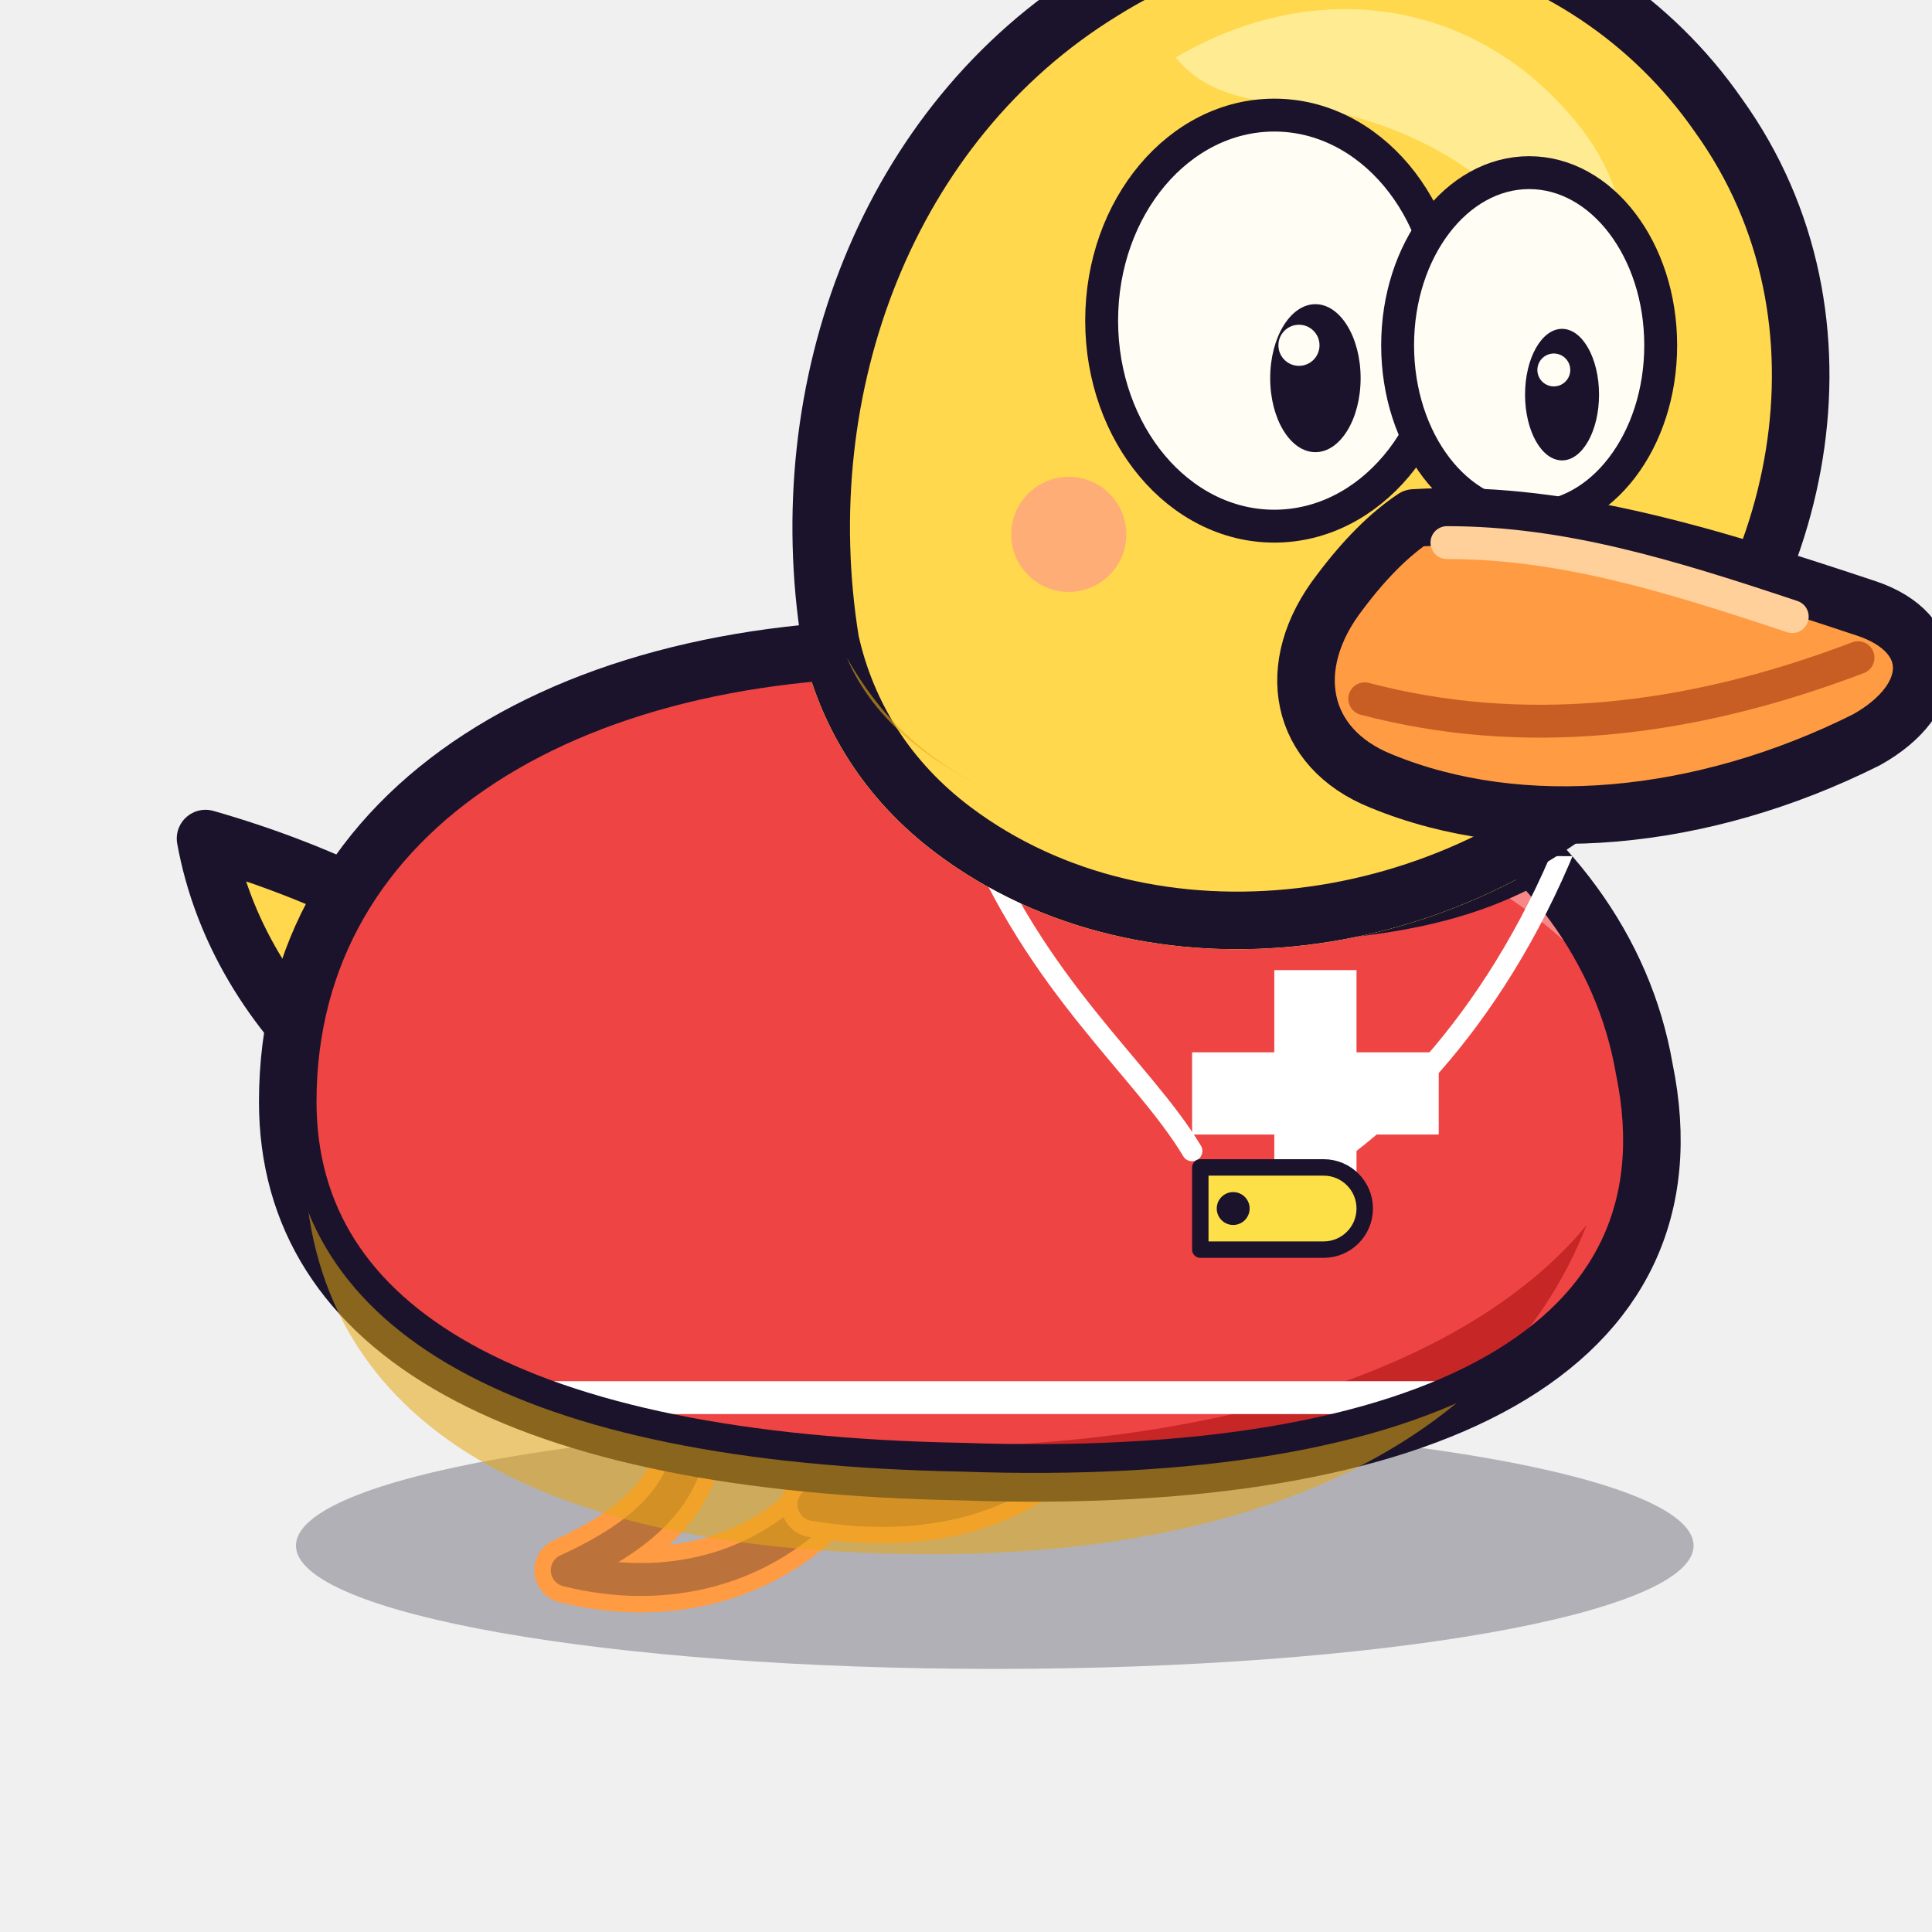
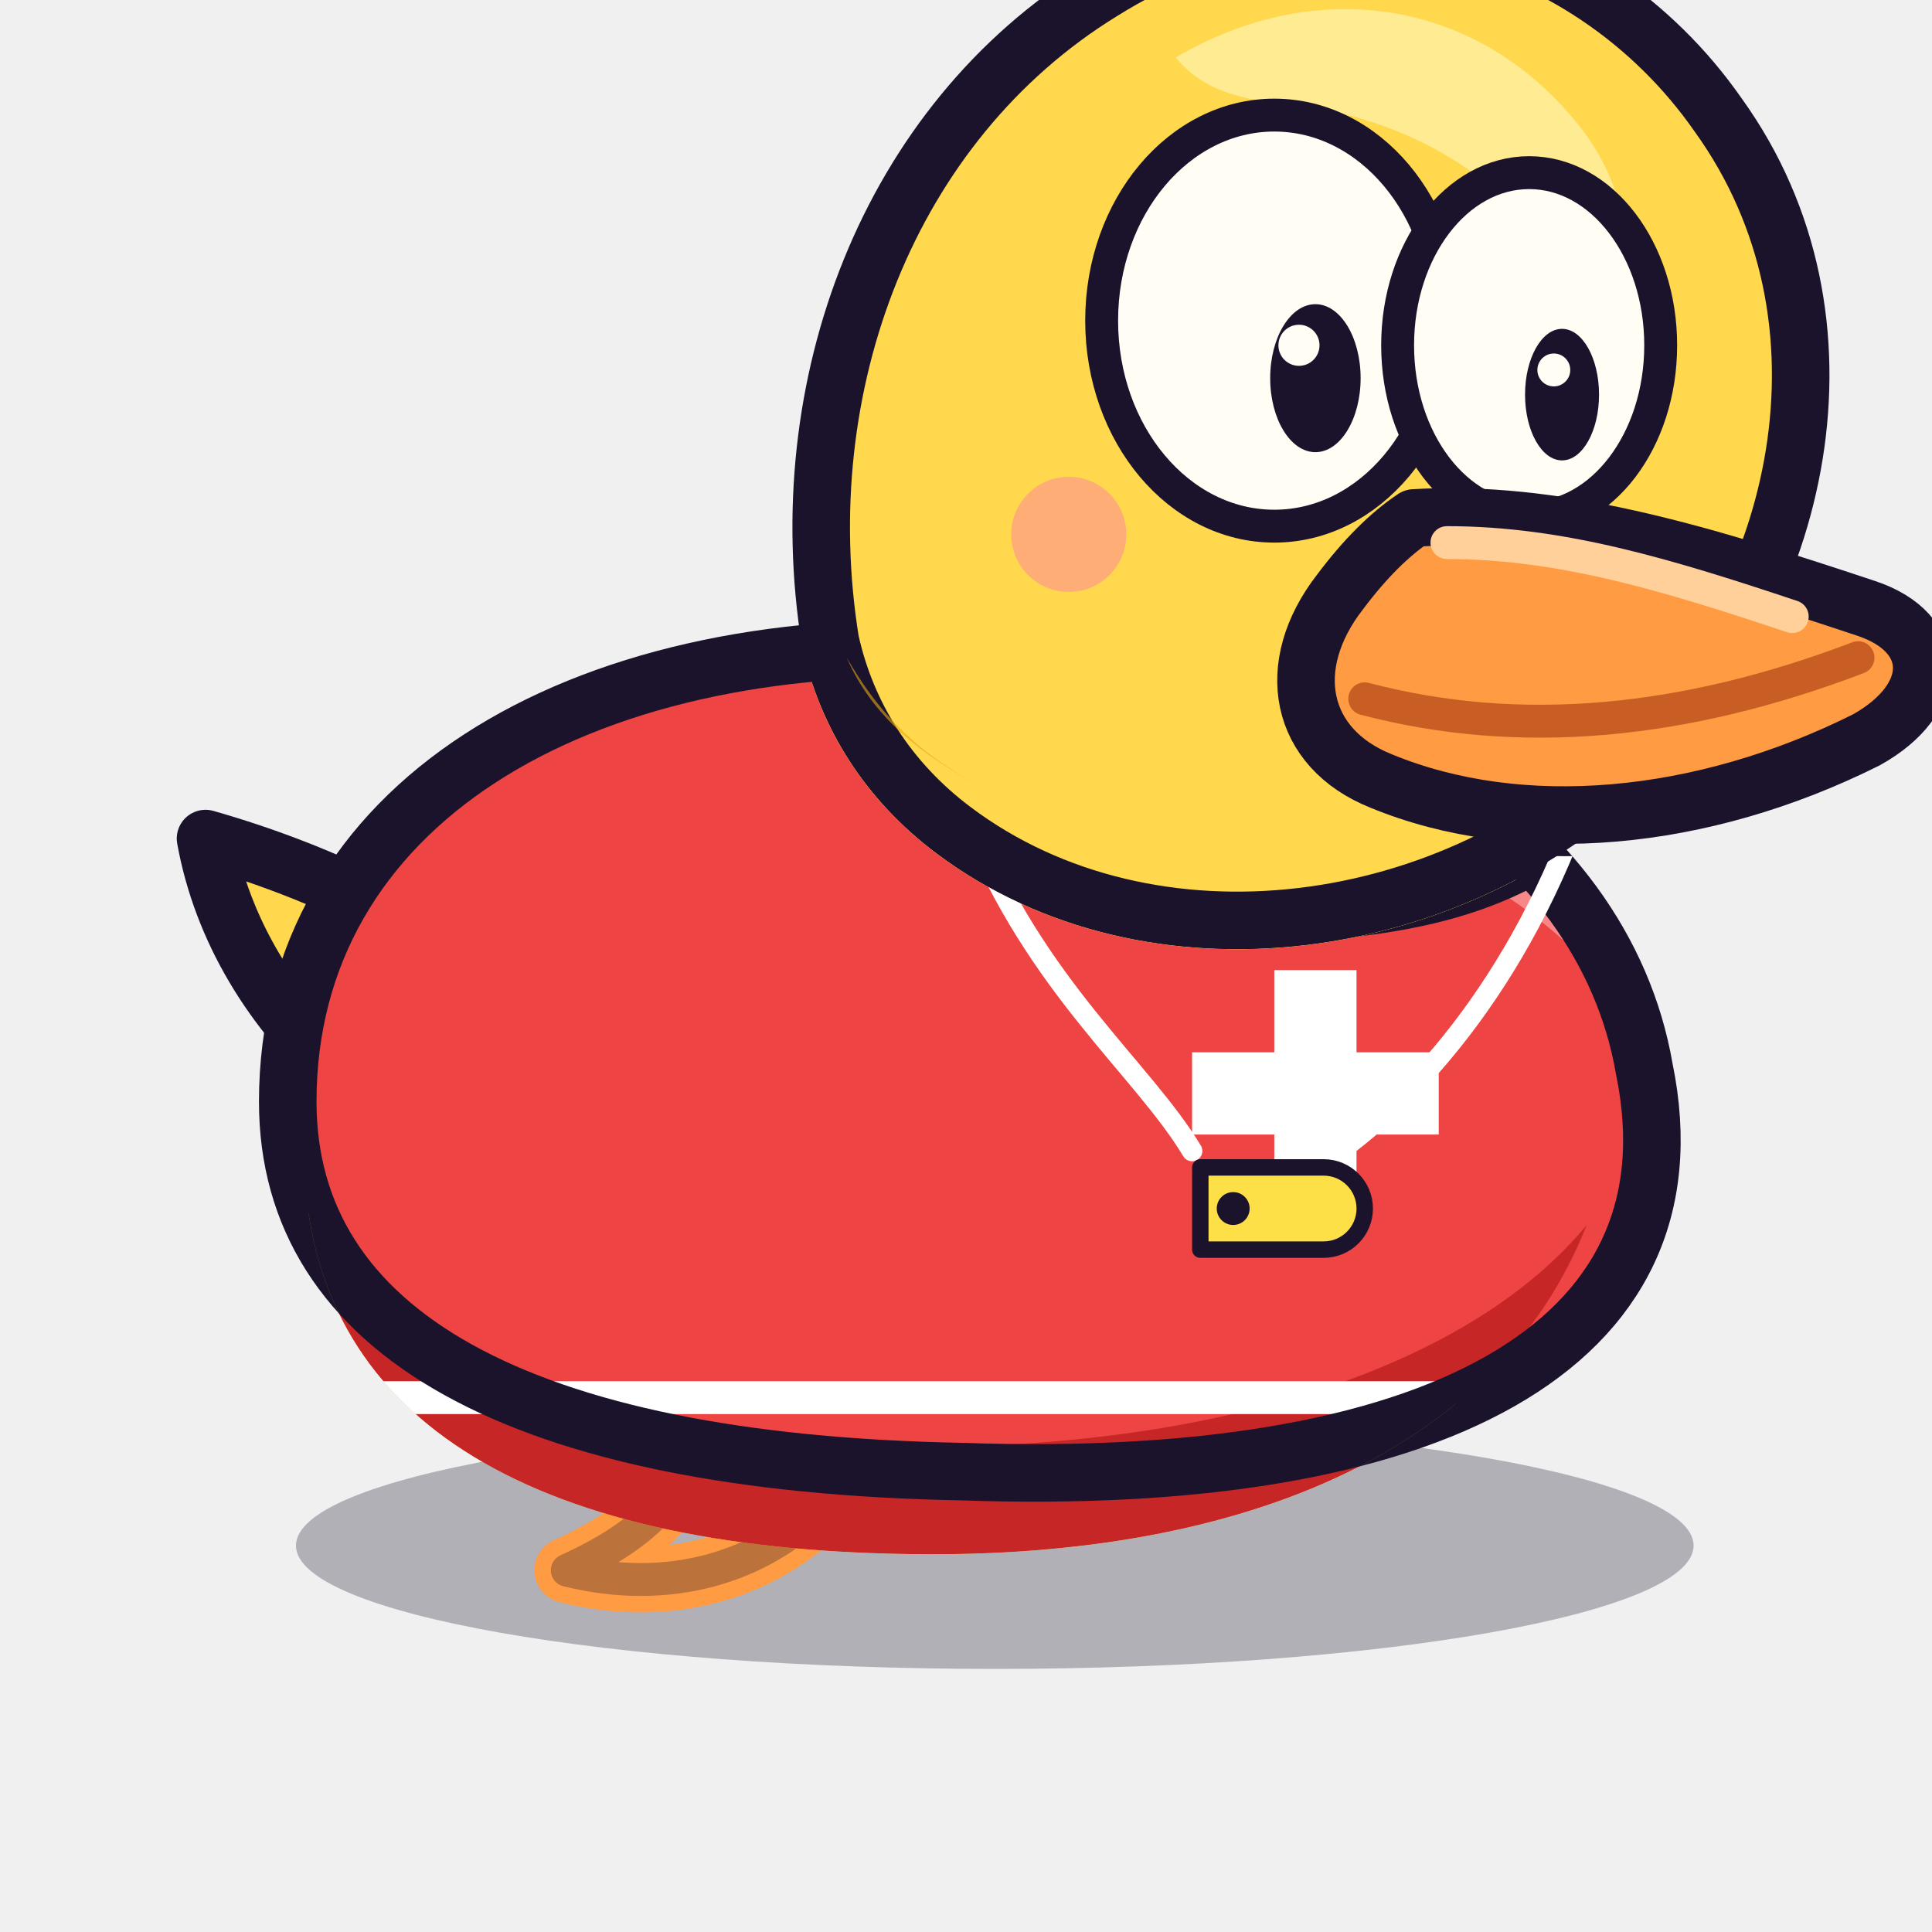
<svg xmlns="http://www.w3.org/2000/svg" viewBox="10 60 470 470" width="100%" height="100%" fill="none">
  <ellipse cx="252" cy="436" rx="170" ry="30" fill="#100A20" opacity="0.28" />
  <path d="M178 402 c2 18 -8 30 -30 40 c24 6 48 0 64 -18" fill="none" stroke="#FF9B42" stroke-width="16" stroke-linecap="round" stroke-linejoin="round" />
  <path d="M178 402 c2 18 -8 30 -30 40 c24 6 48 0 64 -18" fill="none" stroke="#1B132B" stroke-width="8" stroke-linecap="round" stroke-linejoin="round" opacity="0.3" />
  <path d="M238 386 c2 18 -8 30 -30 40 c24 4 46 0 62 -16" fill="none" stroke="#FF9B42" stroke-width="16" stroke-linecap="round" stroke-linejoin="round" />
  <path d="M238 386 c2 18 -8 30 -30 40 c24 4 46 0 62 -16" fill="none" stroke="#1B132B" stroke-width="8" stroke-linecap="round" stroke-linejoin="round" opacity="0.3" />
  <path d="M94 322 c-18 -16 -30 -36 -34 -58 c28 8 52 20 70 34" fill="#FFD84D" stroke="#1B132B" stroke-width="14" stroke-linecap="round" stroke-linejoin="round" />
  <path d="M80 328 c0 -72 70 -114 164 -110 c92 2 156 44 166 102 c14 68 -52 102 -166 98 c-108 -2 -164 -34 -164 -90 Z" fill="#FFD84D" stroke="#1B132B" stroke-width="14" stroke-linejoin="round" />
  <path d="M84 340 c10 42 60 72 150 72 c74 0 134 -20 162 -54 c-22 56 -86 82 -168 80 c-94 -2 -144 -36 -144 -98 Z" fill="#E5A812" opacity="0.55" />
  <path d="M212 216 c-10 -62 14 -126 66 -158 c54 -34 118 -16 150 30 c36 50 20 118 -20 156 c-44 44 -118 54 -166 18 c-16 -12 -26 -28 -30 -46 Z" fill="#FFD84D" stroke="#1B132B" stroke-width="14" stroke-linejoin="round" />
  <path d="M296 74 c34 -20 72 -14 96 14 c16 18 18 42 8 66 c-4 -28 -24 -56 -62 -66 c-18 -4 -32 -2 -42 -14 Z" fill="#FFF1A8" opacity="0.75" />
  <path d="M216 220 c6 14 18 24 34 32 c-16 -8 -26 -18 -34 -32 Z" fill="#E5A812" opacity="0.6" />
  <path d="M136 316 c32 -40 90 -50 138 -24 c-14 50 -76 78 -132 58" fill="#FFF1A8" opacity="0.4" />
  <path d="M136 316 c32 -40 90 -50 138 -24 c-14 50 -76 78 -132 58" fill="none" stroke="#1B132B" stroke-width="8" stroke-linecap="round" stroke-linejoin="round" />
  <circle cx="270" cy="190" r="14" fill="#FF78A8" opacity="0.45" />
  <ellipse cx="320" cy="138" rx="42" ry="50" fill="#FFFDF4" stroke="#1B132B" stroke-width="8" />
  <ellipse cx="330" cy="152" rx="11" ry="18" fill="#1B132B" />
  <circle cx="326" cy="144" r="5" fill="#FFFDF4" />
  <ellipse cx="382" cy="144" rx="32" ry="42" fill="#FFFDF4" stroke="#1B132B" stroke-width="8" />
  <ellipse cx="390" cy="156" rx="9" ry="16" fill="#1B132B" />
  <circle cx="388" cy="150" r="4" fill="#FFFDF4" />
  <path d="M354 186 c34 -2 68 8 110 22 c18 6 18 22 0 32 c-40 20 -84 24 -118 10 c-20 -8 -24 -28 -10 -46 c6 -8 12 -14 18 -18 Z" fill="#FF9B42" stroke="#1B132B" stroke-width="14" stroke-linejoin="round" />
  <path d="M362 192 c28 0 54 8 84 18" stroke="#FFD099" stroke-width="8" stroke-linecap="round" fill="none" />
  <path d="M342 230 c38 10 78 6 120 -10" stroke="#C95E24" stroke-width="8" stroke-linecap="round" fill="none" />
  <defs>
    <mask id="outfit-face-clear" maskUnits="userSpaceOnUse" x="-40" y="-80" width="620" height="640">
      <rect x="-40" y="-80" width="620" height="640" fill="#fff" />
      <path d="M212 216 c-10 -62 14 -126 66 -158 c54 -34 118 -16 150 30 c36 50 20 118 -20 156 c-44 44 -118 54 -166 18 c-16 -12 -26 -28 -30 -46 Z" fill="#000" stroke="#000" stroke-width="14" />
      <path d="M354 186 c34 -2 68 8 110 22 c18 6 18 22 0 32 c-40 20 -84 24 -118 10 c-20 -8 -24 -28 -10 -46 c6 -8 12 -14 18 -18 Z" fill="#000" stroke="#000" stroke-width="20" />
    </mask>
  </defs>
  <g mask="url(#outfit-face-clear)">
    <g id="lifeguard">
      <defs>
        <mask id="lifeguard-m" maskUnits="userSpaceOnUse" x="-40" y="-80" width="620" height="640">
          <rect x="-40" y="-80" width="620" height="640" fill="#000" />
          <path d="M80 328 c0 -72 70 -114 164 -110 c92 2 156 44 166 102 c14 68 -52 102 -166 98 c-108 -2 -164 -34 -164 -90 Z" fill="#fff" />
+           <path d="M84 340 c10 42 60 72 150 72 c74 0 134 -20 162 -54 c-22 56 -86 82 -168 80 c-94 -2 -144 -36 -144 -98 Z" fill="#fff" />
          <path d="M212 216 c-10 -62 14 -126 66 -158 c54 -34 118 -16 150 30 c36 50 20 118 -20 156 c-44 44 -118 54 -166 18 c-16 -12 -26 -28 -30 -46 Z" fill="#000" stroke="#000" stroke-width="14" />
        </mask>
      </defs>
      <g mask="url(#lifeguard-m)">
        <path d="M80 328 c0 -72 70 -114 164 -110 c92 2 156 44 166 102 c14 68 -52 102 -166 98 c-108 -2 -164 -34 -164 -90 Z" fill="#EF4444" />
+         <path d="M84 340 c10 42 60 72 150 72 c74 0 134 -20 162 -54 c-22 56 -86 82 -168 80 c-94 -2 -144 -36 -144 -98 Z" fill="#EF4444" />
        <path d="M84 340 c10 42 60 72 150 72 c74 0 134 -20 162 -54 c-22 56 -86 82 -168 80 c-94 -2 -144 -36 -144 -98 Z" fill="#B91C1C" opacity="0.75" />
        <path d="M300 236 C360 240 404 270 410 312 C390 280 352 258 300 252 Z" fill="#FCA5A5" opacity="0.7" />
        <path d="M300 316 h20 v-20 h20 v20 h20 v20 h-20 v20 h-20 v-20 h-20 Z" fill="#FFFFFF" />
        <path d="M60 400 H440" fill="none" stroke="#FFFFFF" stroke-width="8" stroke-linecap="round" stroke-linejoin="round" />
        <path d="M80 328 c0 -72 70 -114 164 -110 c92 2 156 44 166 102 c14 68 -52 102 -166 98 c-108 -2 -164 -34 -164 -90 Z" fill="none" stroke="#1B132B" stroke-width="14" />
        <path d="M222 236 C250 274 300 292 352 282 C384 276 404 260 414 238" fill="none" stroke="#1B132B" stroke-width="8" stroke-linecap="round" stroke-linejoin="round" />
      </g>
      <path d="M246 260 C262 300 288 320 300 340" fill="none" stroke="#FFFFFF" stroke-width="5" stroke-linecap="round" stroke-linejoin="round" />
      <path d="M396 252 C380 300 352 330 330 344" fill="none" stroke="#FFFFFF" stroke-width="5" stroke-linecap="round" stroke-linejoin="round" />
      <g transform="translate(316 340)">
        <g>
          <animateTransform attributeName="transform" type="rotate" values="-8;8;-8" dur="2s" repeatCount="indefinite" additive="sum" begin="0s" calcMode="spline" keyTimes="0;0.5;1" keySplines="0.45 0 0.55 1;0.45 0 0.55 1" />
          <g transform="translate(-316 -340)">
            <path d="M302 344 h30 a10 10 0 0 1 0 20 h-30 Z" fill="#FDE047" stroke="#1B132B" stroke-width="4" stroke-linejoin="round" stroke-linecap="round" />
            <circle cx="310" cy="354" r="4" fill="#1B132B" />
          </g>
        </g>
      </g>
    </g>
  </g>
</svg>
